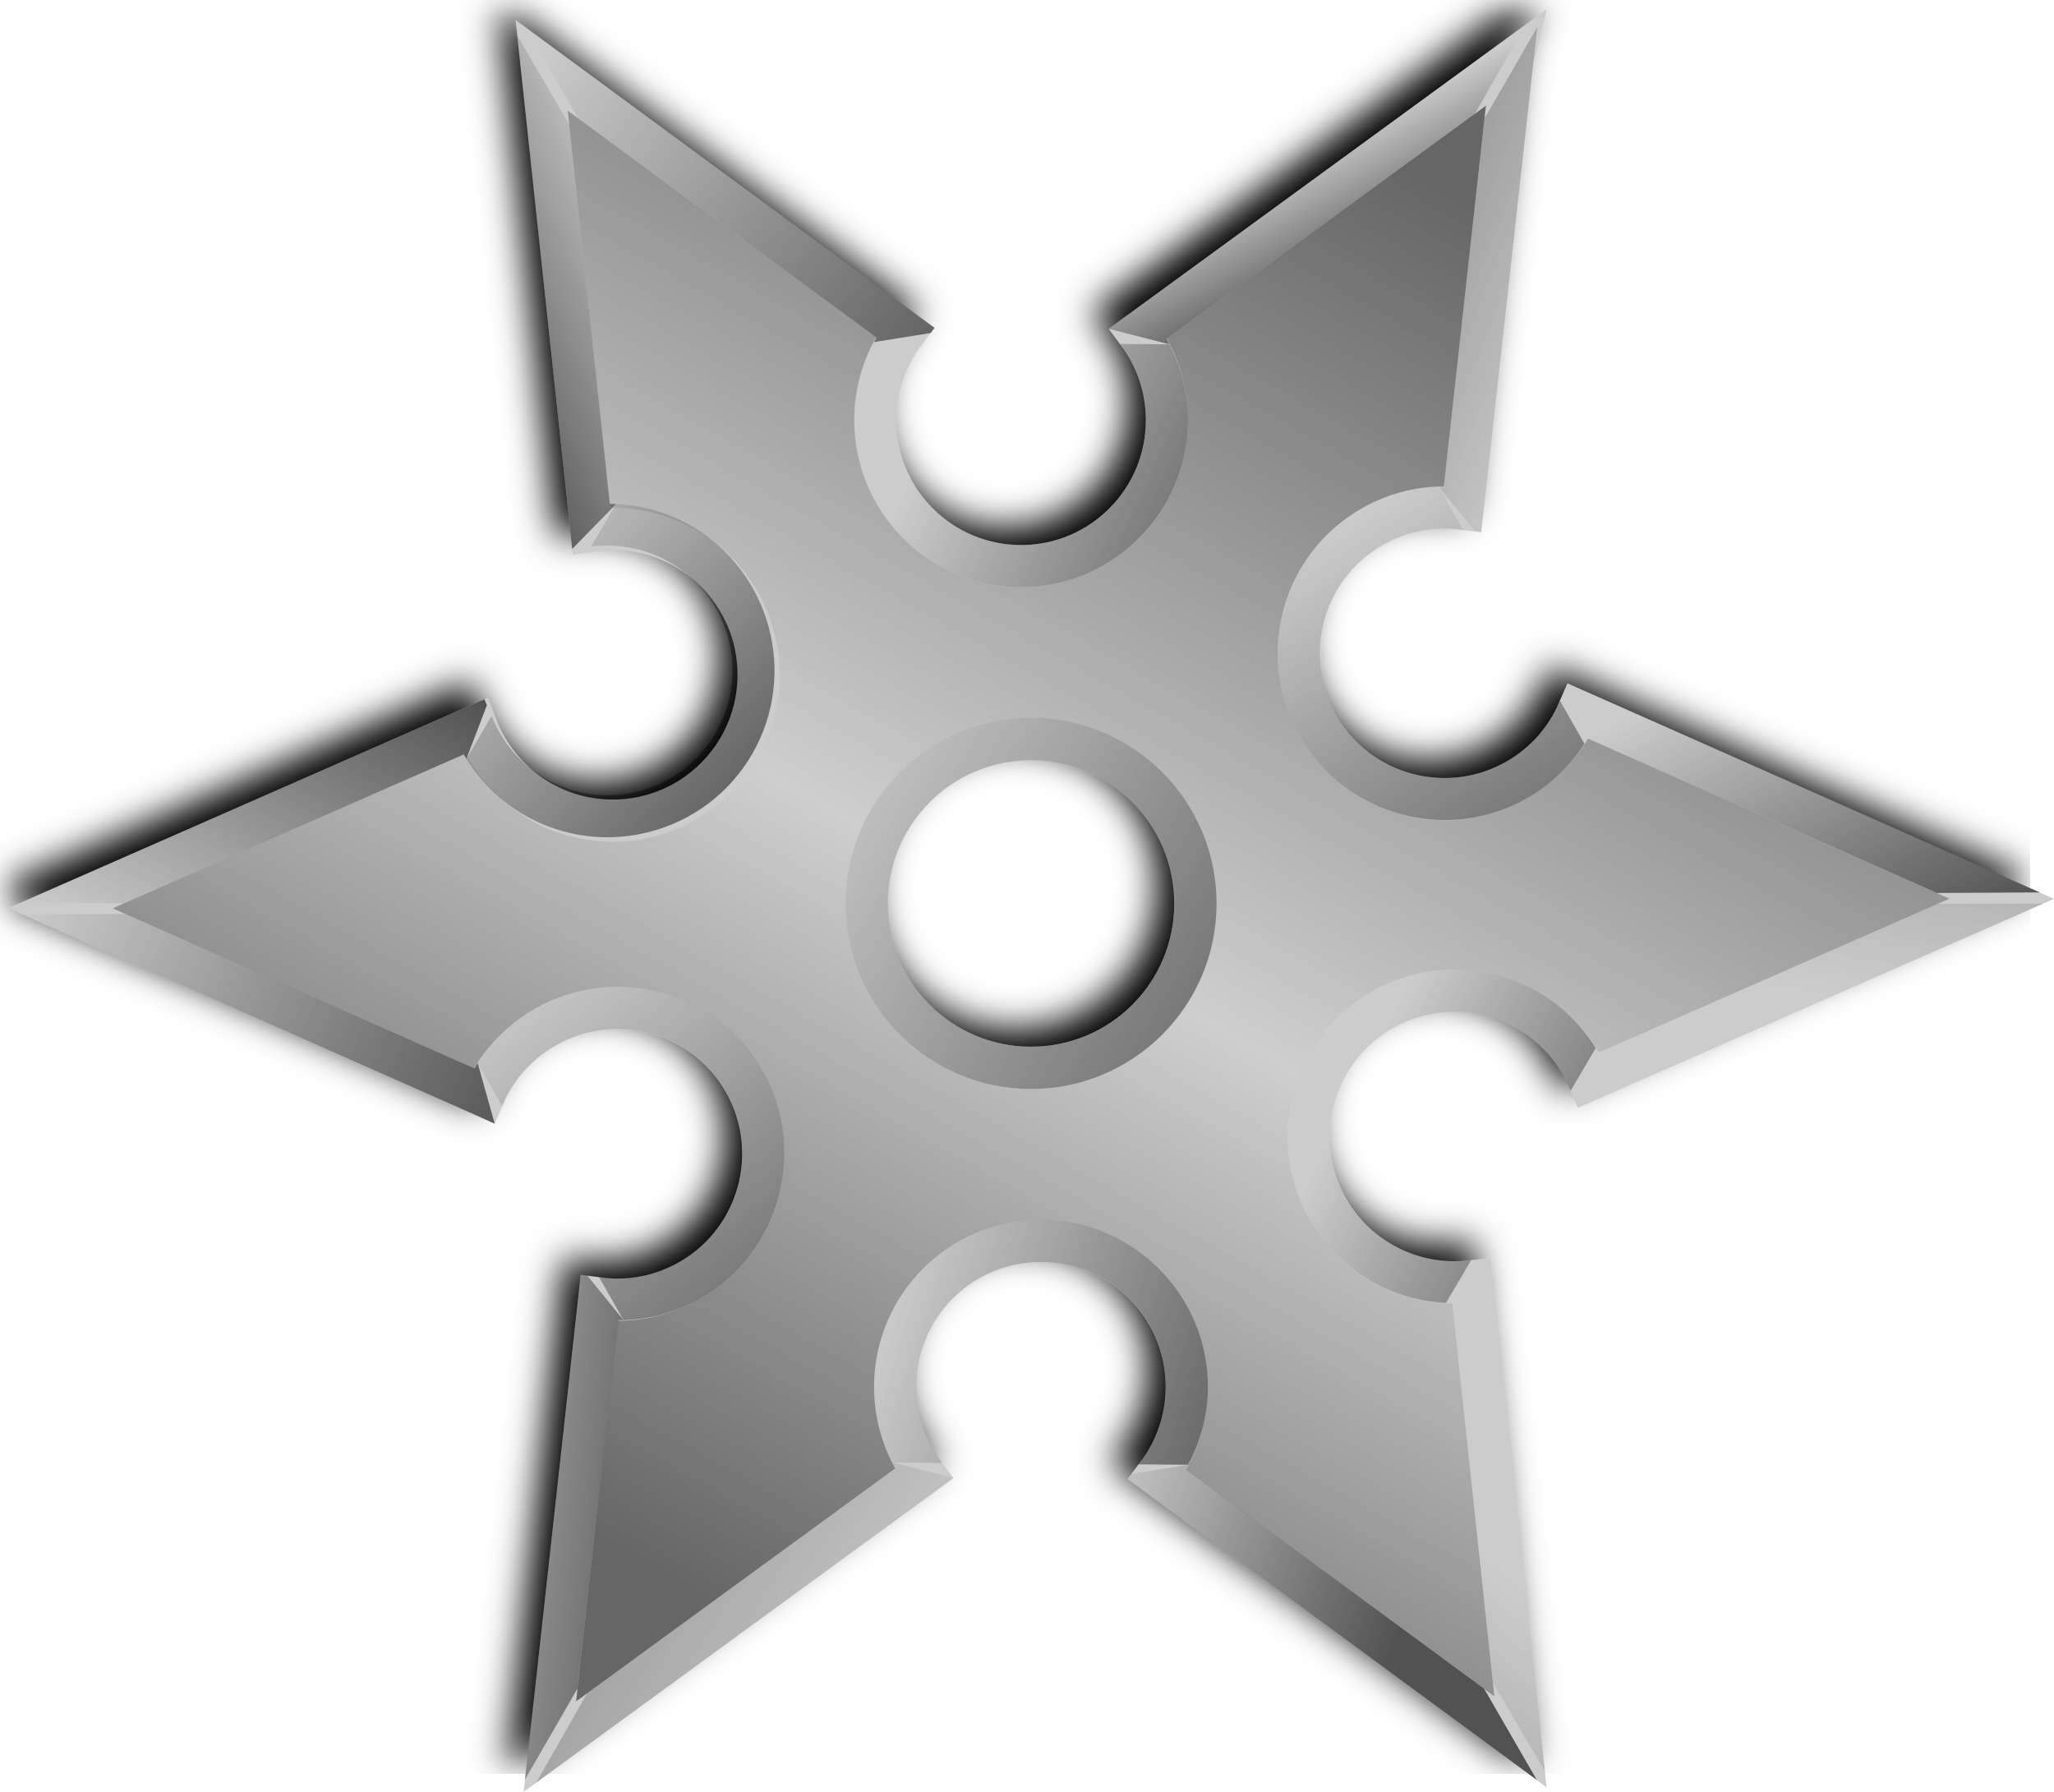
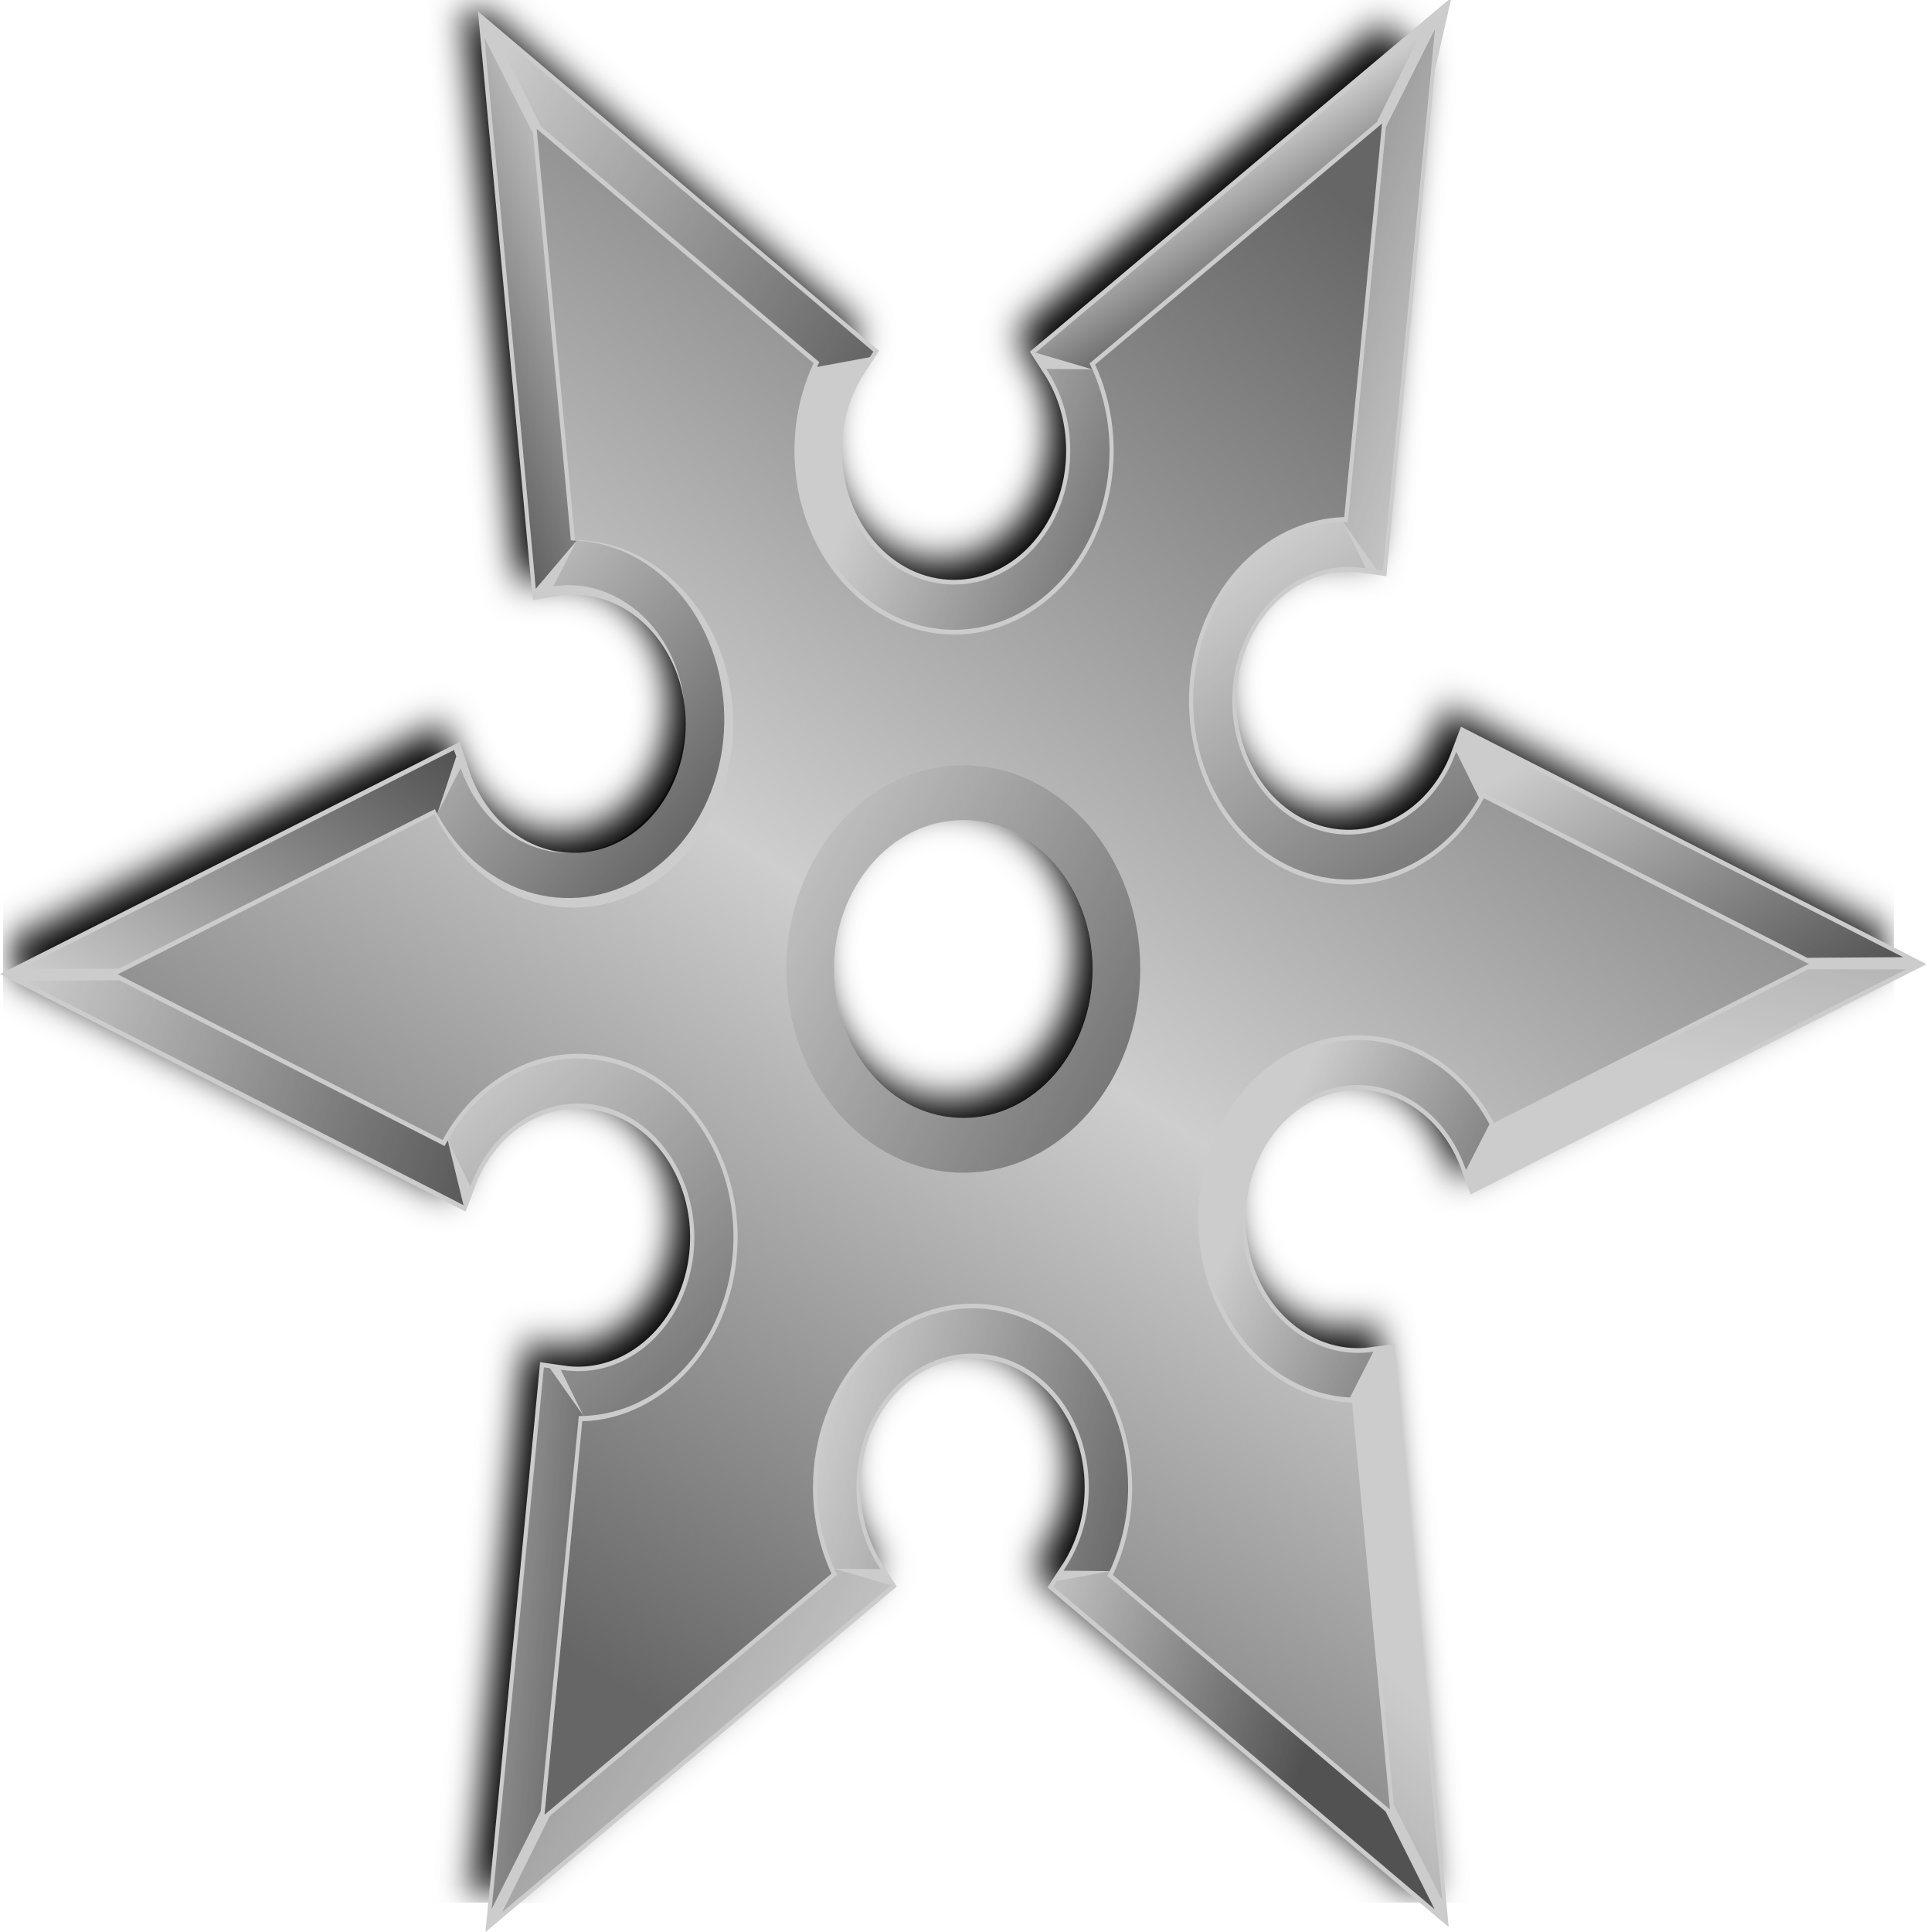
- <svg xmlns="http://www.w3.org/2000/svg" xmlns:xlink="http://www.w3.org/1999/xlink" width="128.77mm" height="112.33mm" version="1.1" viewBox="0 0 128.77 112.33">
+ <svg xmlns="http://www.w3.org/2000/svg" xmlns:xlink="http://www.w3.org/1999/xlink" width="100.03mm" height="100.29mm" version="1.1" viewBox="0 0 100.03 100.29">
  <defs>
-     <linearGradient id="a">
+     <linearGradient id="a-2">
      <stop offset="0" />
      <stop stop-opacity="0" offset="1" />
    </linearGradient>
    <linearGradient id="r" x1="208.95" x2="87.494" y1="496.48" y2="445.15" gradientUnits="userSpaceOnUse">
      <stop offset="0" />
      <stop stop-opacity=".51" offset=".486" />
      <stop stop-opacity="0" offset="1" />
    </linearGradient>
-     <linearGradient id="c" x1="241.7" x2="426.47" y1="595.76" y2="267.8" gradientTransform="matrix(.26458 0 0 .26458 -2.2611 30.372)" gradientUnits="userSpaceOnUse">
+     <linearGradient id="c-3" x1="241.7" x2="426.47" y1="595.76" y2="267.8" gradientTransform="matrix(.26458 0 0 .26458 -2.2611 30.372)" gradientUnits="userSpaceOnUse">
      <stop stop-color="#666" offset="0" />
      <stop stop-color="#cecece" offset=".471" />
      <stop stop-color="#666" offset="1" />
    </linearGradient>
-     <linearGradient id="u" x1="569.21" x2="540.57" y1="299.56" y2="462.91" gradientUnits="userSpaceOnUse" xlink:href="#a" />
-     <linearGradient id="t" x1="335.02" x2="451.47" y1="735.58" y2="604.9" gradientUnits="userSpaceOnUse" xlink:href="#a" />
-     <linearGradient id="s" x1="479.7" x2="405.68" y1="520.25" y2="482.55" gradientUnits="userSpaceOnUse" xlink:href="#a" />
-     <linearGradient id="q" x1="247.63" x2="180.52" y1="577.6" y2="569.85" gradientUnits="userSpaceOnUse" xlink:href="#a" />
-     <linearGradient id="p" x1="280.11" x2="199.03" y1="567.79" y2="460.37" gradientUnits="userSpaceOnUse" xlink:href="#a" />
-     <linearGradient id="o" x1="293.65" x2="246.96" y1="610.27" y2="576.79" gradientTransform="matrix(-.5 .86603 -.86603 -.5 873.36 370.64)" gradientUnits="userSpaceOnUse" xlink:href="#a" />
-     <linearGradient id="n" x1="352.56" x2="449.53" gradientTransform="matrix(-.5 .86603 -.86603 -.5 873.36 370.64)" gradientUnits="userSpaceOnUse" xlink:href="#a" />
-     <linearGradient id="m" x1="347.78" x2="324.14" y1="496.43" y2="594.92" gradientTransform="matrix(-.5 .86603 -.86603 -.5 873.36 370.64)" gradientUnits="userSpaceOnUse" xlink:href="#a" />
-     <linearGradient id="l" x1="419.29" x2="404.61" y1="280.87" y2="254.48" gradientUnits="userSpaceOnUse" xlink:href="#a" />
-     <linearGradient id="k" x1="331.94" x2="222.41" y1="303.53" y2="221.86" gradientUnits="userSpaceOnUse" xlink:href="#a" />
-     <linearGradient id="j" x1="383.21" x2="302.86" y1="368.65" y2="332.21" gradientUnits="userSpaceOnUse" xlink:href="#a" />
-     <linearGradient id="i" x1="212.44" x2="296.49" y1="607.83" y2="610.88" gradientTransform="matrix(-.5 -.86603 .86603 -.5 115.7 941.67)" gradientUnits="userSpaceOnUse" xlink:href="#a" />
-     <linearGradient id="h" x1="464.02" x2="369.58" y1="532.84" y2="608.05" gradientTransform="matrix(-.5 -.86603 .86603 -.5 115.7 941.67)" gradientUnits="userSpaceOnUse" xlink:href="#a" />
-     <linearGradient id="g" x1="251.18" x2="371.59" y1="545.12" y2="541.41" gradientTransform="matrix(-.5 -.86603 .86603 -.5 115.7 941.67)" gradientUnits="userSpaceOnUse" xlink:href="#a" />
-     <linearGradient id="f" x1="139.56" x2="311.31" y1="495.99" y2="607.83" gradientUnits="userSpaceOnUse" xlink:href="#a" />
-     <linearGradient id="e" x1="411.62" x2="335.19" y1="626.63" y2="598.99" gradientUnits="userSpaceOnUse" xlink:href="#a" />
-     <linearGradient id="d" x1="393.02" x2="294.94" y1="564.02" y2="532.61" gradientUnits="userSpaceOnUse" xlink:href="#a" />
-     <linearGradient id="b" x1="412.17" x2="277.67" y1="480.63" y2="400.22" gradientTransform="matrix(.26458 0 0 .26458 -2.4685 31.244)" gradientUnits="userSpaceOnUse" xlink:href="#a" />
+     <linearGradient id="u" x1="569.21" x2="540.57" y1="299.56" y2="462.91" gradientUnits="userSpaceOnUse" xlink:href="#a-2" />
+     <linearGradient id="t" x1="335.02" x2="451.47" y1="735.58" y2="604.9" gradientUnits="userSpaceOnUse" xlink:href="#a-2" />
+     <linearGradient id="s" x1="479.7" x2="405.68" y1="520.25" y2="482.55" gradientUnits="userSpaceOnUse" xlink:href="#a-2" />
+     <linearGradient id="q" x1="247.63" x2="180.52" y1="577.6" y2="569.85" gradientUnits="userSpaceOnUse" xlink:href="#a-2" />
+     <linearGradient id="p" x1="280.11" x2="199.03" y1="567.79" y2="460.37" gradientUnits="userSpaceOnUse" xlink:href="#a-2" />
+     <linearGradient id="o" x1="293.65" x2="246.96" y1="610.27" y2="576.79" gradientTransform="matrix(-.5 .86603 -.86603 -.5 873.36 370.64)" gradientUnits="userSpaceOnUse" xlink:href="#a-2" />
+     <linearGradient id="n-5" x1="352.56" x2="449.53" gradientTransform="matrix(-.5 .86603 -.86603 -.5 873.36 370.64)" gradientUnits="userSpaceOnUse" xlink:href="#a-2" />
+     <linearGradient id="m-0" x1="347.78" x2="324.14" y1="496.43" y2="594.92" gradientTransform="matrix(-.5 .86603 -.86603 -.5 873.36 370.64)" gradientUnits="userSpaceOnUse" xlink:href="#a-2" />
+     <linearGradient id="l-1" x1="419.29" x2="404.61" y1="280.87" y2="254.48" gradientUnits="userSpaceOnUse" xlink:href="#a-2" />
+     <linearGradient id="k-4" x1="331.94" x2="222.41" y1="303.53" y2="221.86" gradientUnits="userSpaceOnUse" xlink:href="#a-2" />
+     <linearGradient id="j-8" x1="383.21" x2="302.86" y1="368.65" y2="332.21" gradientUnits="userSpaceOnUse" xlink:href="#a-2" />
+     <linearGradient id="i-0" x1="212.44" x2="296.49" y1="607.83" y2="610.88" gradientTransform="matrix(-.5 -.86603 .86603 -.5 115.7 941.67)" gradientUnits="userSpaceOnUse" xlink:href="#a-2" />
+     <linearGradient id="h-0" x1="464.02" x2="369.58" y1="532.84" y2="608.05" gradientTransform="matrix(-.5 -.86603 .86603 -.5 115.7 941.67)" gradientUnits="userSpaceOnUse" xlink:href="#a-2" />
+     <linearGradient id="g-0" x1="251.18" x2="371.59" y1="545.12" y2="541.41" gradientTransform="matrix(-.5 -.86603 .86603 -.5 115.7 941.67)" gradientUnits="userSpaceOnUse" xlink:href="#a-2" />
+     <linearGradient id="f-5" x1="139.56" x2="311.31" y1="495.99" y2="607.83" gradientUnits="userSpaceOnUse" xlink:href="#a-2" />
+     <linearGradient id="e-31" x1="411.62" x2="335.19" y1="626.63" y2="598.99" gradientUnits="userSpaceOnUse" xlink:href="#a-2" />
+     <linearGradient id="d-1" x1="393.02" x2="294.94" y1="564.02" y2="532.61" gradientUnits="userSpaceOnUse" xlink:href="#a-2" />
+     <linearGradient id="b-8" x1="412.17" x2="277.67" y1="480.63" y2="400.22" gradientTransform="matrix(.26458 0 0 .26458 -2.4685 31.244)" gradientUnits="userSpaceOnUse" xlink:href="#a-2" />
    <filter id="filter2389" x="-.022" y="-.026" width="1.045" height="1.052" style="color-interpolation-filters:sRGB">
      <feGaussianBlur stdDeviation="4.298" />
    </filter>
  </defs>
-   <g transform="translate(-20.328 -89.474)">
-     <path transform="matrix(.26458 0 0 .26458 -2.2611 30.372)" d="m439.69 233.69-88.594 64.656c4.271 5.75 6.781 12.881 6.781 20.594 0 19.084-15.447 34.562-34.531 34.562s-34.562-15.478-34.562-34.562c0-7.825 2.584-15.051 6.969-20.844l-86.031-63.25 11.812 110.22c1.646-0.241 3.318-0.375 5.031-0.375 19.084 0 34.562 15.478 34.562 34.562s-15.478 34.562-34.562 34.562c-14.825 0-27.438-9.355-32.344-22.469l-98.531 43.219 100.31 44.438c2.844-6.575 7.757-12.331 14.438-16.188 16.527-9.542 37.645-3.871 47.188 12.656s3.871 37.645-12.656 47.188c-6.792 3.921-14.339 5.288-21.562 4.375l-11.719 106.16 88.594-64.656c-4.271-5.75-6.781-12.881-6.781-20.594 0-19.084 15.447-34.562 34.531-34.562s34.562 15.478 34.562 34.562c0 7.825-2.615 15.051-7 20.844l86.062 63.281-11.688-109.09c-7.111 0.821-14.543-0.552-21.219-4.406-16.527-9.542-22.198-30.66-12.656-47.188s30.691-22.198 47.219-12.656c6.787 3.919 11.74 9.793 14.562 16.5l97.812-42.906-100.31-44.438c-2.843 6.579-7.753 12.328-14.438 16.188-16.527 9.542-37.645 3.902-47.188-12.625s-3.871-37.677 12.656-47.219c6.783-3.916 14.317-5.249 21.531-4.344l11.75-106.19zm-114 160.81c21.513 0 38.938 17.424 38.938 38.938s-17.424 38.938-38.938 38.938-38.938-17.424-38.938-38.938 17.424-38.938 38.938-38.938z" style="fill-rule:evenodd;filter:url(#filter2389);stroke-width:10;stroke:#000" />
-     <path d="m115.13 93.261-23.44 17.107c1.13 1.521 1.794 3.408 1.794 5.449 0 5.049-4.087 9.145-9.136 9.145s-9.145-4.095-9.145-9.145c0-2.071 0.684-3.982 1.844-5.515l-22.762-16.735 3.125 29.162c0.436-0.064 0.878-0.099 1.331-0.099 5.049 0 9.145 4.095 9.145 9.145s-4.095 9.145-9.145 9.145c-3.922 0-7.26-2.475-8.558-5.945l-26.07 11.435 26.54 11.758c0.752-1.74 2.053-3.263 3.82-4.283 4.373-2.525 9.96-1.024 12.485 3.349 2.525 4.373 1.024 9.96-3.349 12.485-1.797 1.038-3.794 1.399-5.705 1.158l-3.101 28.088 23.44-17.107c-1.13-1.521-1.794-3.408-1.794-5.449 0-5.049 4.087-9.145 9.136-9.145 5.049 0 9.145 4.095 9.145 9.145 0 2.07-0.692 3.982-1.852 5.515l22.771 16.743-3.092-28.863c-1.881 0.217-3.848-0.146-5.614-1.166-4.373-2.525-5.873-8.112-3.349-12.485 2.525-4.373 8.12-5.873 12.493-3.349 1.796 1.037 3.106 2.591 3.853 4.366l25.879-11.352-26.54-11.758c-0.752 1.741-2.051 3.262-3.82 4.283-4.373 2.525-9.96 1.032-12.485-3.34-2.525-4.373-1.024-9.969 3.349-12.493 1.795-1.036 3.788-1.389 5.697-1.149l3.109-28.096zm-30.163 42.548c5.692 0 10.302 4.61 10.302 10.302 0 5.692-4.61 10.302-10.302 10.302-5.692 0-10.302-4.61-10.302-10.302 0-5.692 4.61-10.302 10.302-10.302z" style="fill-rule:evenodd;fill:url(#c);stroke-width:2.646;stroke:#ccc" />
-     <g transform="matrix(.26458 0 0 .26458 -2.2611 30.372)" style="opacity:.6">
-       <path d="m332.03 512.38c-21.788 0-39.531 17.78-39.531 39.562 0 6.464 1.601 12.562 4.375 17.969l11.719 0.094-0.312-0.438c-3.65-4.914-5.781-10.997-5.781-17.625 0-16.386 13.151-29.562 29.531-29.562s29.562 13.182 29.562 29.562c0 6.711-2.245 12.852-6 17.812l-0.438 0.594 11.75 0.094c2.951-5.531 4.688-11.815 4.688-18.5 0-21.788-17.775-39.562-39.562-39.562z" style="fill:url(#d)" />
-       <path d="m353.47 572.6-0.908 1.217 4.062 3 86.062 63.281 6.844 5.031-12.469-21.594-70.75-52.031c0.2-0.35 0.396-0.704 0.586-1.061" style="fill:url(#e)" />
-       <path d="m296.89 569.9c0.227 0.443 0.463 0.882 0.705 1.316l-73.062 53.312-12.094 21.219 6.188-4.531 88.594-64.656 4.094-2.969" style="fill:url(#f)" />
-       <path d="m265.96 476.94c-10.894-18.869-35.164-25.345-54.028-14.454-5.598 3.232-10.078 7.668-13.374 12.773l5.778 10.196 0.223-0.489c2.43-5.618 6.633-10.505 12.373-13.819 14.191-8.193 32.177-3.393 40.368 10.794s3.365 32.193-10.821 40.383c-5.812 3.356-12.253 4.482-18.426 3.71l-0.733-0.082 5.794 10.223c6.266-0.21 12.575-1.848 18.365-5.191 18.869-10.894 25.375-35.175 14.481-54.043z" style="fill:url(#p)" />
-       <path d="m224.53 525.61-1.508-0.178-0.567 5.018-11.772 106.17-0.935 8.443 12.466-21.595 9.685-87.287c0.404-2e-3 0.807-9e-3 1.212-0.023" style="fill:url(#q)" />
-       <path d="m198.57 475.27c-0.27 0.419-0.533 0.842-0.787 1.269l-82.701-36.618-24.423 0.136 7.018 3.093 100.29 44.396 4.618 2.061" style="fill:url(#r)" />
-       <path d="m263.62 402c10.894-18.869 4.367-43.125-14.496-54.016-5.598-3.232-11.68-4.894-17.749-5.196l-5.941 10.102 0.535-0.052c6.081-0.704 12.414 0.492 18.154 3.806 14.191 8.193 19.027 26.17 10.836 40.356s-26.197 19.011-40.383 10.821c-5.812-3.356-10.008-8.371-12.426-14.102l-0.295-0.676-5.956 10.129c3.315 5.322 7.888 9.967 13.678 13.309 18.869 10.894 43.15 4.388 54.043-14.481z" style="fill:url(#m)" />
-       <path d="m200.75 390.46-0.6-1.395-4.629 2.018-97.834 42.892-7.779 3.411 24.935-1e-3 80.435-35.256c0.203 0.349 0.412 0.695 0.626 1.038" style="fill:url(#n)" />
-       <path d="m231.37 342.8c-0.498-0.025-0.995-0.04-1.492-0.047l-9.639-89.93-12.329-21.083 0.83 7.624 11.697 109.05 0.524 5.03" style="fill:url(#o)" />
-       <path d="m327.34 362.5c21.788 0 39.531-17.78 39.531-39.562 0-6.464-1.601-12.562-4.375-17.969l-11.719-0.094 0.312 0.438c3.65 4.914 5.781 10.997 5.781 17.625 0 16.386-13.151 29.562-29.531 29.562s-29.562-13.182-29.562-29.562c0-6.711 2.245-12.852 6-17.812l0.438-0.594-11.75-0.094c-2.951 5.531-4.688 11.815-4.688 18.5 0 21.788 17.775 39.562 39.562 39.562z" style="fill:url(#j)" />
-       <path d="m305.9 302.28 0.908-1.217-4.062-3-86.062-63.281-6.844-5.031 12.469 21.594 70.75 52.031c-0.2 0.35-0.396 0.704-0.586 1.061" style="fill:url(#k)" />
-       <path d="m362.49 304.97c-0.227-0.443-0.463-0.882-0.705-1.316l73.062-53.312 12.094-21.219-6.188 4.531-88.594 64.656-4.094 2.969" style="fill:url(#l)" />
-       <path d="m393.41 397.94c10.894 18.869 35.164 25.345 54.028 14.454 5.598-3.232 10.078-7.668 13.374-12.773l-5.778-10.196-0.223 0.489c-2.43 5.618-6.633 10.505-12.373 13.819-14.191 8.193-32.177 3.393-40.368-10.794s-3.365-32.193 10.821-40.383c5.812-3.356 12.253-4.482 18.426-3.71l0.733 0.082-5.794-10.223c-6.266 0.21-12.575 1.848-18.365 5.191-18.869 10.894-25.375 35.175-14.481 54.043z" style="fill:url(#g)" />
-       <path d="m434.85 349.26 1.508 0.178 0.567-5.018 11.772-106.17 0.935-8.443-12.466 21.595-9.685 87.287c-0.404 2e-3 -0.807 9e-3 -1.212 0.023" style="fill:url(#h)" />
-       <path d="m460.81 399.61c0.27-0.419 0.533-0.842 0.787-1.269l82.701 36.618 24.423-0.136-7.018-3.093-100.29-44.396-4.618-2.061" style="fill:url(#i)" />
-       <path d="m395.76 472.88c-10.894 18.869-4.367 43.125 14.496 54.016 5.598 3.232 11.68 4.894 17.749 5.196l5.941-10.102-0.535 0.052c-6.081 0.704-12.414-0.492-18.154-3.806-14.191-8.193-19.027-26.17-10.836-40.356s26.197-19.011 40.383-10.821c5.812 3.356 10.008 8.371 12.426 14.102l0.295 0.676 5.956-10.129c-3.315-5.322-7.888-9.967-13.678-13.309-18.869-10.894-43.15-4.388-54.043 14.481z" style="fill:url(#s)" />
-       <path d="m458.63 484.42 0.6 1.395 4.629-2.018 97.834-42.892 7.779-3.411-24.935 1e-3 -80.435 35.256c-0.203-0.349-0.412-0.695-0.626-1.038" style="fill:url(#u)" />
-       <path d="m428.01 532.08c0.498 0.025 0.995 0.04 1.492 0.047l9.639 89.93 12.329 21.083-0.83-7.624-11.697-109.05-0.524-5.03" style="fill:url(#t)" />
+   <g transform="translate(-3.5655 -64.139)">
+     <g transform="matrix(.77166 0 0 .88816 -11.985 -15.327)" style="stroke-width:1.208">
+       <path transform="matrix(.26458 0 0 .26458 -2.2611 30.372)" d="m439.69 233.69-88.594 64.656c4.271 5.75 6.781 12.881 6.781 20.594 0 19.084-15.447 34.562-34.531 34.562s-34.562-15.478-34.562-34.562c0-7.825 2.584-15.051 6.969-20.844l-86.031-63.25 11.812 110.22c1.646-0.241 3.318-0.375 5.031-0.375 19.084 0 34.562 15.478 34.562 34.562s-15.478 34.562-34.562 34.562c-14.825 0-27.438-9.355-32.344-22.469l-98.531 43.219 100.31 44.438c2.844-6.575 7.757-12.331 14.438-16.188 16.527-9.542 37.645-3.871 47.188 12.656s3.871 37.645-12.656 47.188c-6.792 3.921-14.339 5.288-21.562 4.375l-11.719 106.16 88.594-64.656c-4.271-5.75-6.781-12.881-6.781-20.594 0-19.084 15.447-34.562 34.531-34.562s34.562 15.478 34.562 34.562c0 7.825-2.615 15.051-7 20.844l86.062 63.281-11.688-109.09c-7.111 0.821-14.543-0.552-21.219-4.406-16.527-9.542-22.198-30.66-12.656-47.188s30.691-22.198 47.219-12.656c6.787 3.919 11.74 9.793 14.562 16.5l97.812-42.906-100.31-44.438c-2.843 6.579-7.753 12.328-14.438 16.188-16.527 9.542-37.645 3.902-47.188-12.625s-3.871-37.677 12.656-47.219c6.783-3.916 14.317-5.249 21.531-4.344l11.75-106.19zm-114 160.81c21.513 0 38.938 17.424 38.938 38.938s-17.424 38.938-38.938 38.938-38.938-17.424-38.938-38.938 17.424-38.938 38.938-38.938z" style="fill-rule:evenodd;filter:url(#filter2389);stroke-width:12.079;stroke:#000" />
+       <path d="m115.13 93.261-23.44 17.107c1.13 1.521 1.794 3.408 1.794 5.449 0 5.049-4.087 9.145-9.136 9.145s-9.145-4.095-9.145-9.145c0-2.071 0.684-3.982 1.844-5.515l-22.762-16.735 3.125 29.162c0.436-0.064 0.878-0.099 1.331-0.099 5.049 0 9.145 4.095 9.145 9.145s-4.095 9.145-9.145 9.145c-3.922 0-7.26-2.475-8.558-5.945l-26.07 11.435 26.54 11.758c0.752-1.74 2.053-3.263 3.82-4.283 4.373-2.525 9.96-1.024 12.485 3.349 2.525 4.373 1.024 9.96-3.349 12.485-1.797 1.038-3.794 1.399-5.705 1.158l-3.101 28.088 23.44-17.107c-1.13-1.521-1.794-3.408-1.794-5.449 0-5.049 4.087-9.145 9.136-9.145s9.145 4.095 9.145 9.145c0 2.07-0.692 3.982-1.852 5.515l22.771 16.743-3.092-28.863c-1.881 0.217-3.848-0.146-5.614-1.166-4.373-2.525-5.873-8.112-3.349-12.485 2.525-4.373 8.12-5.873 12.493-3.349 1.796 1.037 3.106 2.591 3.853 4.366l25.879-11.352-26.54-11.758c-0.752 1.741-2.051 3.262-3.82 4.283-4.373 2.525-9.96 1.032-12.485-3.34-2.525-4.373-1.024-9.969 3.349-12.493 1.795-1.036 3.788-1.389 5.697-1.149l3.109-28.096zm-30.163 42.548c5.692 0 10.302 4.61 10.302 10.302 0 5.692-4.61 10.302-10.302 10.302-5.692 0-10.302-4.61-10.302-10.302 0-5.692 4.61-10.302 10.302-10.302z" style="fill-rule:evenodd;fill:url(#c-3);stroke-width:3.196;stroke:#ccc" />
+       <g transform="matrix(.26458 0 0 .26458 -2.2611 30.372)" style="opacity:.6;stroke-width:1.208">
+         <path d="m332.03 512.38c-21.788 0-39.531 17.78-39.531 39.562 0 6.464 1.601 12.562 4.375 17.969l11.719 0.094-0.312-0.438c-3.65-4.914-5.781-10.997-5.781-17.625 0-16.386 13.151-29.562 29.531-29.562s29.562 13.182 29.562 29.562c0 6.711-2.245 12.852-6 17.812l-0.438 0.594 11.75 0.094c2.951-5.531 4.688-11.815 4.688-18.5 0-21.788-17.775-39.562-39.562-39.562z" style="fill:url(#d-1);stroke-width:1.208" />
+         <path d="m353.47 572.6-0.908 1.217 4.062 3 86.062 63.281 6.844 5.031-12.469-21.594-70.75-52.031c0.2-0.35 0.396-0.704 0.586-1.061" style="fill:url(#e-31);stroke-width:1.208" />
+         <path d="m296.89 569.9c0.227 0.443 0.463 0.882 0.705 1.316l-73.062 53.312-12.094 21.219 6.188-4.531 88.594-64.656 4.094-2.969" style="fill:url(#f-5);stroke-width:1.208" />
+         <path d="m265.96 476.94c-10.894-18.869-35.164-25.345-54.028-14.454-5.598 3.232-10.078 7.668-13.374 12.773l5.778 10.196 0.223-0.489c2.43-5.618 6.633-10.505 12.373-13.819 14.191-8.193 32.177-3.393 40.368 10.794s3.365 32.193-10.821 40.383c-5.812 3.356-12.253 4.482-18.426 3.71l-0.733-0.082 5.794 10.223c6.266-0.21 12.575-1.848 18.365-5.191 18.869-10.894 25.375-35.175 14.481-54.043z" style="fill:url(#p);stroke-width:1.208" />
+         <path d="m224.53 525.61-1.508-0.178-0.567 5.018-11.772 106.17-0.935 8.443 12.466-21.595 9.685-87.287c0.404-2e-3 0.807-9e-3 1.212-0.023" style="fill:url(#q);stroke-width:1.208" />
+         <path d="m198.57 475.27c-0.27 0.419-0.533 0.842-0.787 1.269l-82.701-36.618-24.423 0.136 7.018 3.093 100.29 44.396 4.618 2.061" style="fill:url(#r);stroke-width:1.208" />
+         <path d="m263.62 402c10.894-18.869 4.367-43.125-14.496-54.016-5.598-3.232-11.68-4.894-17.749-5.196l-5.941 10.102 0.535-0.052c6.081-0.704 12.414 0.492 18.154 3.806 14.191 8.193 19.027 26.17 10.836 40.356s-26.197 19.011-40.383 10.821c-5.812-3.356-10.008-8.371-12.426-14.102l-0.295-0.676-5.956 10.129c3.315 5.322 7.888 9.967 13.678 13.309 18.869 10.894 43.15 4.388 54.043-14.481z" style="fill:url(#m-0);stroke-width:1.208" />
+         <path d="m200.75 390.46-0.6-1.395-4.629 2.018-97.834 42.892-7.779 3.411 24.935-1e-3 80.435-35.256c0.203 0.349 0.412 0.695 0.626 1.038" style="fill:url(#n-5);stroke-width:1.208" />
+         <path d="m231.37 342.8c-0.498-0.025-0.995-0.04-1.492-0.047l-9.639-89.93-12.329-21.083 0.83 7.624 11.697 109.05 0.524 5.03" style="fill:url(#o);stroke-width:1.208" />
+         <path d="m327.34 362.5c21.788 0 39.531-17.78 39.531-39.562 0-6.464-1.601-12.562-4.375-17.969l-11.719-0.094 0.312 0.438c3.65 4.914 5.781 10.997 5.781 17.625 0 16.386-13.151 29.562-29.531 29.562s-29.562-13.182-29.562-29.562c0-6.711 2.245-12.852 6-17.812l0.438-0.594-11.75-0.094c-2.951 5.531-4.688 11.815-4.688 18.5 0 21.788 17.775 39.562 39.562 39.562z" style="fill:url(#j-8);stroke-width:1.208" />
+         <path d="m305.9 302.28 0.908-1.217-4.062-3-86.062-63.281-6.844-5.031 12.469 21.594 70.75 52.031c-0.2 0.35-0.396 0.704-0.586 1.061" style="fill:url(#k-4);stroke-width:1.208" />
+         <path d="m362.49 304.97c-0.227-0.443-0.463-0.882-0.705-1.316l73.062-53.312 12.094-21.219-6.188 4.531-88.594 64.656-4.094 2.969" style="fill:url(#l-1);stroke-width:1.208" />
+         <path d="m393.41 397.94c10.894 18.869 35.164 25.345 54.028 14.454 5.598-3.232 10.078-7.668 13.374-12.773l-5.778-10.196-0.223 0.489c-2.43 5.618-6.633 10.505-12.373 13.819-14.191 8.193-32.177 3.393-40.368-10.794s-3.365-32.193 10.821-40.383c5.812-3.356 12.253-4.482 18.426-3.71l0.733 0.082-5.794-10.223c-6.266 0.21-12.575 1.848-18.365 5.191-18.869 10.894-25.375 35.175-14.481 54.043z" style="fill:url(#g-0);stroke-width:1.208" />
+         <path d="m434.85 349.26 1.508 0.178 0.567-5.018 11.772-106.17 0.935-8.443-12.466 21.595-9.685 87.287c-0.404 2e-3 -0.807 9e-3 -1.212 0.023" style="fill:url(#h-0);stroke-width:1.208" />
+         <path d="m460.81 399.61c0.27-0.419 0.533-0.842 0.787-1.269l82.701 36.618 24.423-0.136-7.018-3.093-100.29-44.396-4.618-2.061" style="fill:url(#i-0);stroke-width:1.208" />
+         <path d="m395.76 472.88c-10.894 18.869-4.367 43.125 14.496 54.016 5.598 3.232 11.68 4.894 17.749 5.196l5.941-10.102-0.535 0.052c-6.081 0.704-12.414-0.492-18.154-3.806-14.191-8.193-19.027-26.17-10.836-40.356s26.197-19.011 40.383-10.821c5.812 3.356 10.008 8.371 12.426 14.102l0.295 0.676 5.956-10.129c-3.315-5.322-7.888-9.967-13.678-13.309-18.869-10.894-43.15-4.388-54.043 14.481z" style="fill:url(#s);stroke-width:1.208" />
+         <path d="m458.63 484.42 0.6 1.395 4.629-2.018 97.834-42.892 7.779-3.411-24.935 1e-3 -80.435 35.256c-0.203-0.349-0.412-0.695-0.626-1.038" style="fill:url(#u);stroke-width:1.208" />
+         <path d="m428.01 532.08c0.498 0.025 0.995 0.04 1.492 0.047l9.639 89.93 12.329 21.083-0.83-7.624-11.697-109.05-0.524-5.03" style="fill:url(#t);stroke-width:1.208" />
+       </g>
+       <path d="m95.274 146.11c0 5.692-4.614 10.306-10.306 10.306s-10.306-4.614-10.306-10.306 4.614-10.306 10.306-10.306 10.306 4.614 10.306 10.306z" style="fill:none;opacity:.6;stroke-linecap:round;stroke-width:3.196;stroke:url(#b-8)" />
    </g>
-     <path d="m95.274 146.11c0 5.692-4.614 10.306-10.306 10.306s-10.306-4.614-10.306-10.306 4.614-10.306 10.306-10.306 10.306 4.614 10.306 10.306z" style="fill:none;opacity:.6;stroke-linecap:round;stroke-width:2.646;stroke:url(#b)" />
  </g>
</svg>
